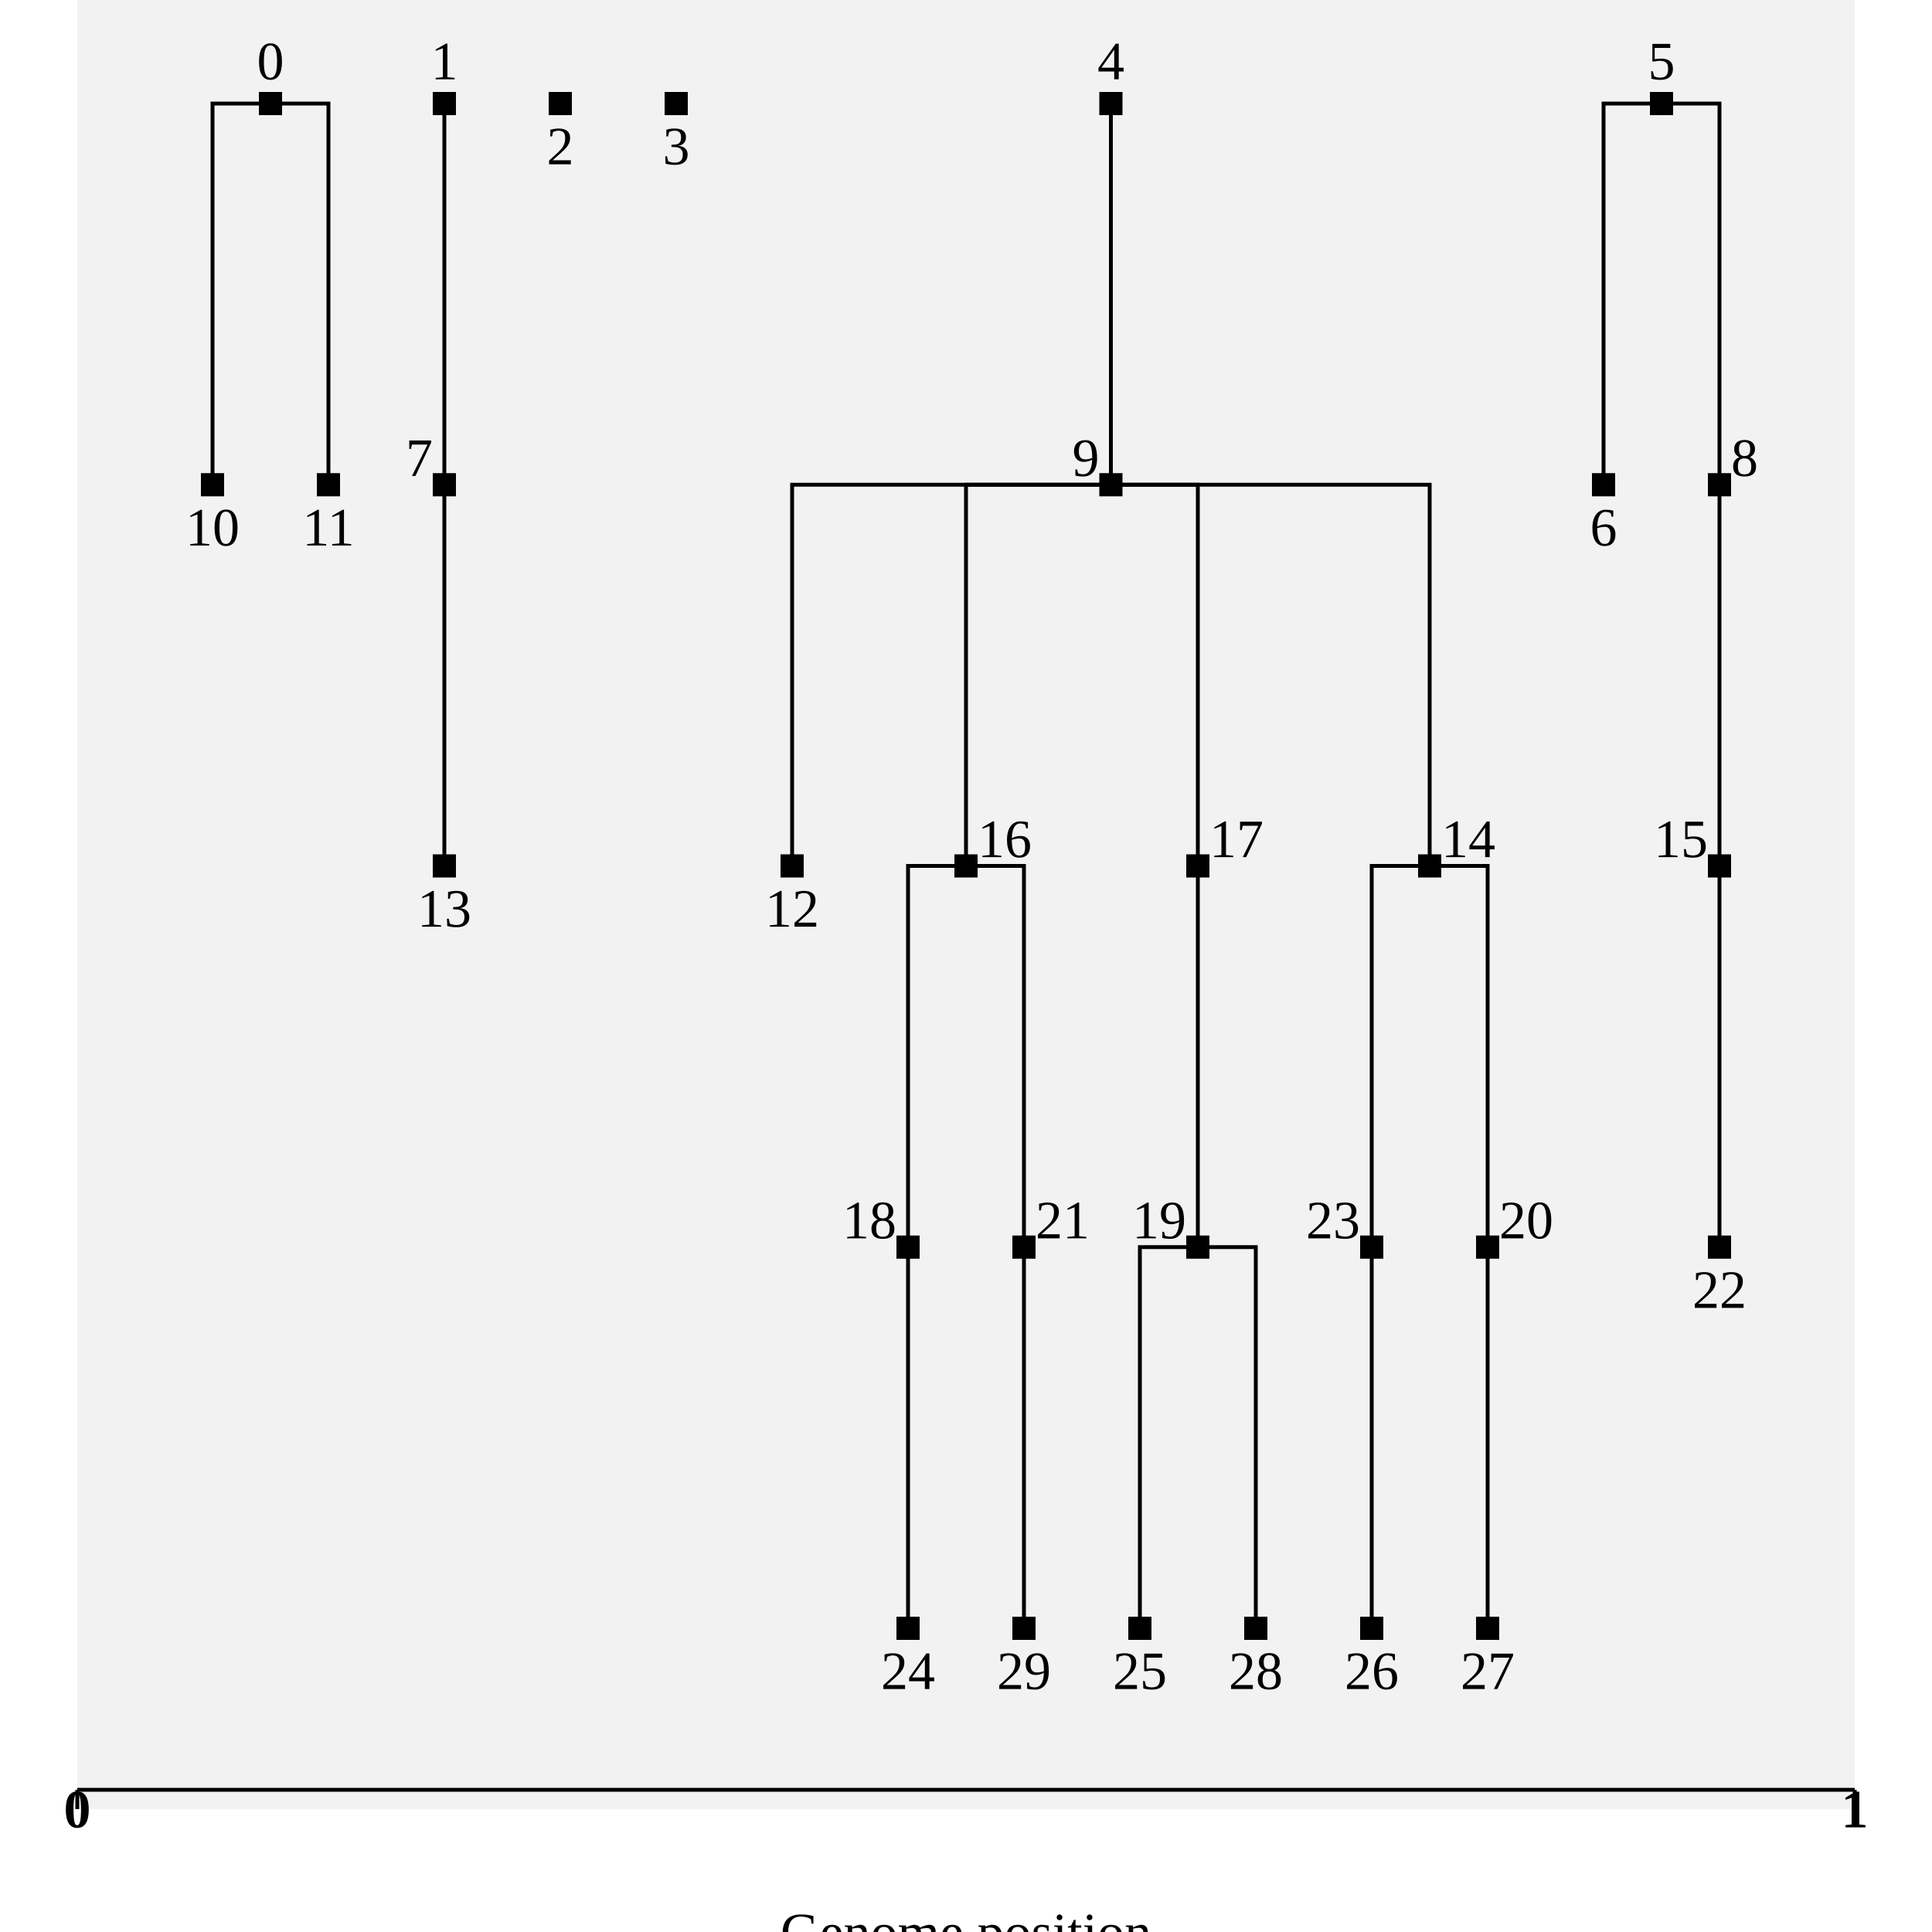
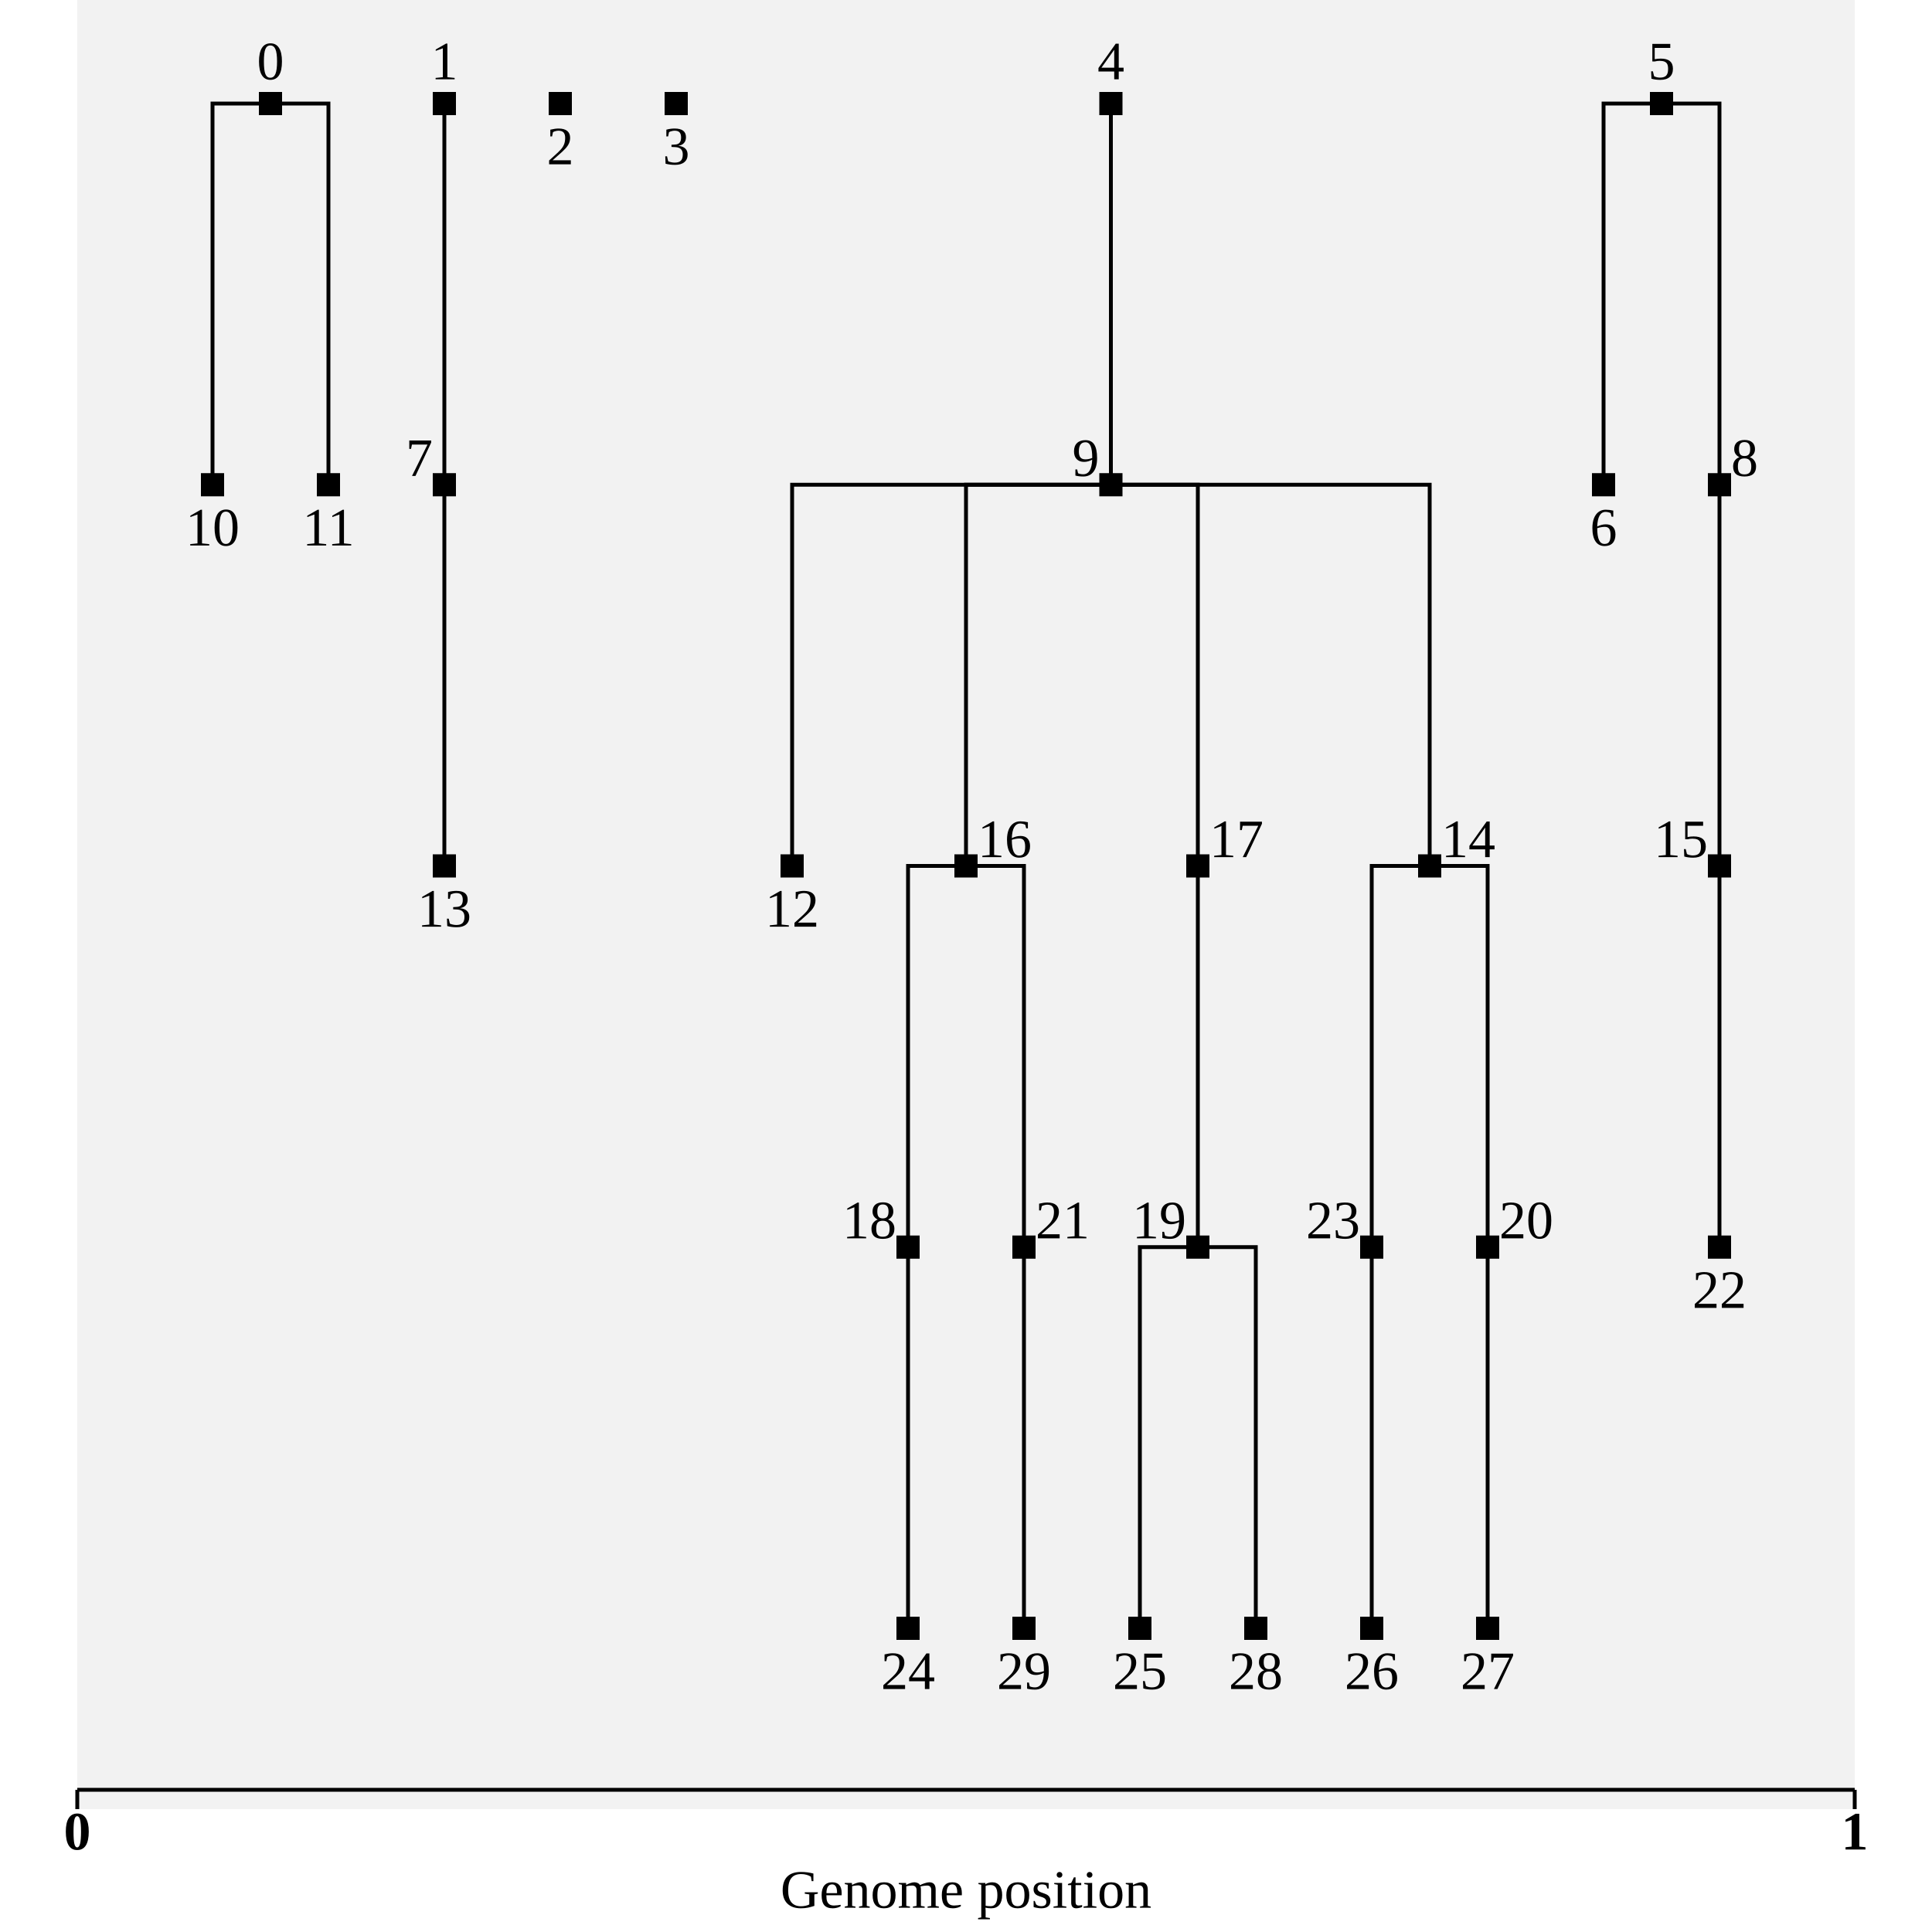
<svg xmlns="http://www.w3.org/2000/svg" baseProfile="full" height="500" version="1.1" width="500">
  <defs>
-     <style type="text/css">.background path {fill: #808080; fill-opacity:0}.background path:nth-child(odd) {fill-opacity:.1}.axes {font-size: 14px}.x-axis .tick .lab {font-weight: bold}.axes, .tree {font-size: 14px; text-anchor:middle}.y-axis line.grid {stroke: #FAFAFA}.y-axis &gt; .lab text {transform: translateX(0.8em) rotate(-90deg)}.x-axis .tick g {transform: translateY(0.9em)}.x-axis &gt; .lab text {transform: translateY(-0.8em)}.axes line, .edge {stroke:black; fill:none}.node &gt; .sym {fill: black; stroke: none}.site &gt; .sym {stroke: black}.mut text {fill: red; font-style: italic}.mut.extra text {fill: hotpink}.mut line {fill: none; stroke: none}.mut .sym {fill: none; stroke: red}.mut.extra .sym {stroke: hotpink}.node .mut .sym {stroke-width: 1.5px}.tree text, .tree-sequence text {dominant-baseline: central}.plotbox .lab.lft {text-anchor: end}.plotbox .lab.rgt {text-anchor: start}</style>
+     <style type="text/css">.background path {fill: #808080; fill-opacity: 0}.background path:nth-child(odd) {fill-opacity: .1}.axes {font-size: 14px}.x-axis .tick .lab {font-weight: bold; dominant-baseline: hanging}.axes, .tree {font-size: 14px; text-anchor: middle}.axes line, .edge {stroke: black; fill: none}.y-axis .grid {stroke: #FAFAFA}.node &gt; .sym {fill: black; stroke: none}.site &gt; .sym {stroke: black}.mut text {fill: red; font-style: italic}.mut.extra text {fill: hotpink}.mut line {fill: none; stroke: none}.mut .sym {fill: none; stroke: red}.mut.extra .sym {stroke: hotpink}.node .mut .sym {stroke-width: 1.5px}.tree text, .tree-sequence text {dominant-baseline: central}.plotbox .lab.lft {text-anchor: end}.plotbox .lab.rgt {text-anchor: start}</style>
  </defs>
  <g class="tree-sequence">
    <g class="background">
      <path d="M20,0 l460,0 l0,438.2 l0,25 l0,5 l-460,0 l0,-5 l0,-25 l0,-438.2z" />
    </g>
    <g class="axes">
      <g class="x-axis">
-         <g class="lab" transform="translate(250,500)">
-           <text text-anchor="middle">Genome position</text>
+         <g transform="translate(250,500)">
+           <text class="lab" text-anchor="middle" transform="translate(0 -11)">Genome position</text>
        </g>
        <line x1="20" x2="480" y1="463.2" y2="463.2" />
-         <g class="tick" transform="translate(20 463.2)">
-           <line x1="0" x2="0" y1="0" y2="5" />
-           <g class="lab" transform="translate(0,5)">
-             <text>0</text>
+         <g class="ticks">
+           <g class="tick" transform="translate(20 463.2)">
+             <line x1="0" x2="0" y1="0" y2="5" />
+             <g transform="translate(0,6)">
+               <text class="lab">0</text>
+             </g>
          </g>
-         </g>
-         <g class="tick" transform="translate(480 463.2)">
-           <line x1="0" x2="0" y1="0" y2="5" />
-           <g class="lab" transform="translate(0,5)">
-             <text>1</text>
+           <g class="tick" transform="translate(480 463.2)">
+             <line x1="0" x2="0" y1="0" y2="5" />
+             <g transform="translate(0,6)">
+               <text class="lab">1</text>
+             </g>
          </g>
        </g>
      </g>
    </g>
    <g class="plotbox trees">
      <g class="tree t0" transform="translate(20 0)">
        <g class="plotbox">
-           <g class="node n0 root sample" transform="translate(50 26.8)">
+           <g class="c2 node n0 root sample" transform="translate(50 26.8)">
            <g class="a0 leaf node n10 sample" transform="translate(-15 98.65)">
              <path class="edge" d="M 0 0 V -98.65 H 15" />
              <rect class="sym" height="6" width="6" x="-3" y="-3" />
              <text class="lab" transform="translate(0 11)">10</text>
            </g>
            <g class="a0 leaf node n11 sample" transform="translate(15 98.65)">
              <path class="edge" d="M 0 0 V -98.65 H -15" />
              <rect class="sym" height="6" width="6" x="-3" y="-3" />
              <text class="lab" transform="translate(0 11)">11</text>
            </g>
            <rect class="sym" height="6" width="6" x="-3" y="-3" />
            <text class="lab" transform="translate(0 -11)">0</text>
          </g>
-           <g class="node n1 root sample" transform="translate(95 26.8)">
-             <g class="a1 node n7 sample" transform="translate(0.0 98.65)">
+           <g class="c1 node n1 root sample" transform="translate(95 26.8)">
+             <g class="a1 c1 node n7 sample" transform="translate(0.0 98.65)">
              <g class="a7 leaf node n13 sample" transform="translate(0.0 98.65)">
                <path class="edge" d="M 0 0 V -98.65 H 0.0" />
                <rect class="sym" height="6" width="6" x="-3" y="-3" />
                <text class="lab" transform="translate(0 11)">13</text>
              </g>
              <path class="edge" d="M 0 0 V -98.65 H 0.0" />
              <rect class="sym" height="6" width="6" x="-3" y="-3" />
              <text class="lab lft" transform="translate(-3 -7.0)">7</text>
            </g>
            <rect class="sym" height="6" width="6" x="-3" y="-3" />
            <text class="lab" transform="translate(0 -11)">1</text>
          </g>
          <g class="leaf node n2 root sample" transform="translate(125 26.8)">
            <rect class="sym" height="6" width="6" x="-3" y="-3" />
            <text class="lab" transform="translate(0 11)">2</text>
          </g>
          <g class="leaf node n3 root sample" transform="translate(155 26.8)">
            <rect class="sym" height="6" width="6" x="-3" y="-3" />
            <text class="lab" transform="translate(0 11)">3</text>
          </g>
-           <g class="node n4 root sample" transform="translate(267.5 26.8)">
-             <g class="a4 node n9 sample" transform="translate(0.0 98.65)">
+           <g class="c1 node n4 root sample" transform="translate(267.5 26.8)">
+             <g class="a4 c4 node n9 sample" transform="translate(0.0 98.65)">
              <g class="a9 leaf node n12 sample" transform="translate(-82.5 98.65)">
                <path class="edge" d="M 0 0 V -98.65 H 82.5" />
                <rect class="sym" height="6" width="6" x="-3" y="-3" />
                <text class="lab" transform="translate(0 11)">12</text>
              </g>
-               <g class="a9 node n14 sample" transform="translate(82.5 98.65)">
-                 <g class="a14 node n20 sample" transform="translate(15 98.65)">
+               <g class="a9 c2 node n14 sample" transform="translate(82.5 98.65)">
+                 <g class="a14 c1 node n20 sample" transform="translate(15 98.65)">
                  <g class="a20 leaf node n27 sample" transform="translate(0.0 98.65)">
                    <path class="edge" d="M 0 0 V -98.65 H 0.0" />
                    <rect class="sym" height="6" width="6" x="-3" y="-3" />
                    <text class="lab" transform="translate(0 11)">27</text>
                  </g>
                  <path class="edge" d="M 0 0 V -98.65 H -15" />
                  <rect class="sym" height="6" width="6" x="-3" y="-3" />
                  <text class="lab rgt" transform="translate(3 -7.0)">20</text>
                </g>
-                 <g class="a14 node n23 sample" transform="translate(-15 98.65)">
+                 <g class="a14 c1 node n23 sample" transform="translate(-15 98.65)">
                  <g class="a23 leaf node n26 sample" transform="translate(0.0 98.65)">
                    <path class="edge" d="M 0 0 V -98.65 H 0.0" />
                    <rect class="sym" height="6" width="6" x="-3" y="-3" />
                    <text class="lab" transform="translate(0 11)">26</text>
                  </g>
                  <path class="edge" d="M 0 0 V -98.65 H 15" />
                  <rect class="sym" height="6" width="6" x="-3" y="-3" />
                  <text class="lab lft" transform="translate(-3 -7.0)">23</text>
                </g>
                <path class="edge" d="M 0 0 V -98.65 H -82.5" />
                <rect class="sym" height="6" width="6" x="-3" y="-3" />
                <text class="lab rgt" transform="translate(3 -7.0)">14</text>
              </g>
-               <g class="a9 node n16 sample" transform="translate(-37.5 98.65)">
-                 <g class="a16 node n18 sample" transform="translate(-15 98.65)">
+               <g class="a9 c2 node n16 sample" transform="translate(-37.5 98.65)">
+                 <g class="a16 c1 node n18 sample" transform="translate(-15 98.65)">
                  <g class="a18 leaf node n24 sample" transform="translate(0.0 98.65)">
                    <path class="edge" d="M 0 0 V -98.65 H 0.0" />
                    <rect class="sym" height="6" width="6" x="-3" y="-3" />
                    <text class="lab" transform="translate(0 11)">24</text>
                  </g>
                  <path class="edge" d="M 0 0 V -98.65 H 15" />
                  <rect class="sym" height="6" width="6" x="-3" y="-3" />
                  <text class="lab lft" transform="translate(-3 -7.0)">18</text>
                </g>
-                 <g class="a16 node n21 sample" transform="translate(15 98.65)">
+                 <g class="a16 c1 node n21 sample" transform="translate(15 98.65)">
                  <g class="a21 leaf node n29 sample" transform="translate(0.0 98.65)">
                    <path class="edge" d="M 0 0 V -98.65 H 0.0" />
                    <rect class="sym" height="6" width="6" x="-3" y="-3" />
                    <text class="lab" transform="translate(0 11)">29</text>
                  </g>
                  <path class="edge" d="M 0 0 V -98.65 H -15" />
                  <rect class="sym" height="6" width="6" x="-3" y="-3" />
                  <text class="lab rgt" transform="translate(3 -7.0)">21</text>
                </g>
                <path class="edge" d="M 0 0 V -98.65 H 37.5" />
                <rect class="sym" height="6" width="6" x="-3" y="-3" />
                <text class="lab rgt" transform="translate(3 -7.0)">16</text>
              </g>
-               <g class="a9 node n17 sample" transform="translate(22.5 98.65)">
-                 <g class="a17 node n19 sample" transform="translate(0.0 98.65)">
+               <g class="a9 c1 node n17 sample" transform="translate(22.5 98.65)">
+                 <g class="a17 c2 node n19 sample" transform="translate(0.0 98.65)">
                  <g class="a19 leaf node n25 sample" transform="translate(-15 98.65)">
                    <path class="edge" d="M 0 0 V -98.65 H 15" />
                    <rect class="sym" height="6" width="6" x="-3" y="-3" />
                    <text class="lab" transform="translate(0 11)">25</text>
                  </g>
                  <g class="a19 leaf node n28 sample" transform="translate(15 98.65)">
                    <path class="edge" d="M 0 0 V -98.65 H -15" />
                    <rect class="sym" height="6" width="6" x="-3" y="-3" />
                    <text class="lab" transform="translate(0 11)">28</text>
                  </g>
                  <path class="edge" d="M 0 0 V -98.65 H 0.0" />
                  <rect class="sym" height="6" width="6" x="-3" y="-3" />
                  <text class="lab lft" transform="translate(-3 -7.0)">19</text>
                </g>
                <path class="edge" d="M 0 0 V -98.65 H -22.5" />
                <rect class="sym" height="6" width="6" x="-3" y="-3" />
                <text class="lab rgt" transform="translate(3 -7.0)">17</text>
              </g>
              <path class="edge" d="M 0 0 V -98.65 H 0.0" />
              <rect class="sym" height="6" width="6" x="-3" y="-3" />
              <text class="lab lft" transform="translate(-3 -7.0)">9</text>
            </g>
            <rect class="sym" height="6" width="6" x="-3" y="-3" />
            <text class="lab" transform="translate(0 -11)">4</text>
          </g>
-           <g class="node n5 root sample" transform="translate(410 26.8)">
+           <g class="c2 node n5 root sample" transform="translate(410 26.8)">
            <g class="a5 leaf node n6 sample" transform="translate(-15 98.65)">
              <path class="edge" d="M 0 0 V -98.65 H 15" />
              <rect class="sym" height="6" width="6" x="-3" y="-3" />
              <text class="lab" transform="translate(0 11)">6</text>
            </g>
-             <g class="a5 node n8 sample" transform="translate(15 98.65)">
-               <g class="a8 node n15 sample" transform="translate(0.0 98.65)">
+             <g class="a5 c1 node n8 sample" transform="translate(15 98.65)">
+               <g class="a8 c1 node n15 sample" transform="translate(0.0 98.65)">
                <g class="a15 leaf node n22 sample" transform="translate(0.0 98.65)">
                  <path class="edge" d="M 0 0 V -98.65 H 0.0" />
                  <rect class="sym" height="6" width="6" x="-3" y="-3" />
                  <text class="lab" transform="translate(0 11)">22</text>
                </g>
                <path class="edge" d="M 0 0 V -98.65 H 0.0" />
                <rect class="sym" height="6" width="6" x="-3" y="-3" />
                <text class="lab lft" transform="translate(-3 -7.0)">15</text>
              </g>
              <path class="edge" d="M 0 0 V -98.65 H -15" />
              <rect class="sym" height="6" width="6" x="-3" y="-3" />
              <text class="lab rgt" transform="translate(3 -7.0)">8</text>
            </g>
            <rect class="sym" height="6" width="6" x="-3" y="-3" />
            <text class="lab" transform="translate(0 -11)">5</text>
          </g>
        </g>
      </g>
    </g>
  </g>
</svg>
